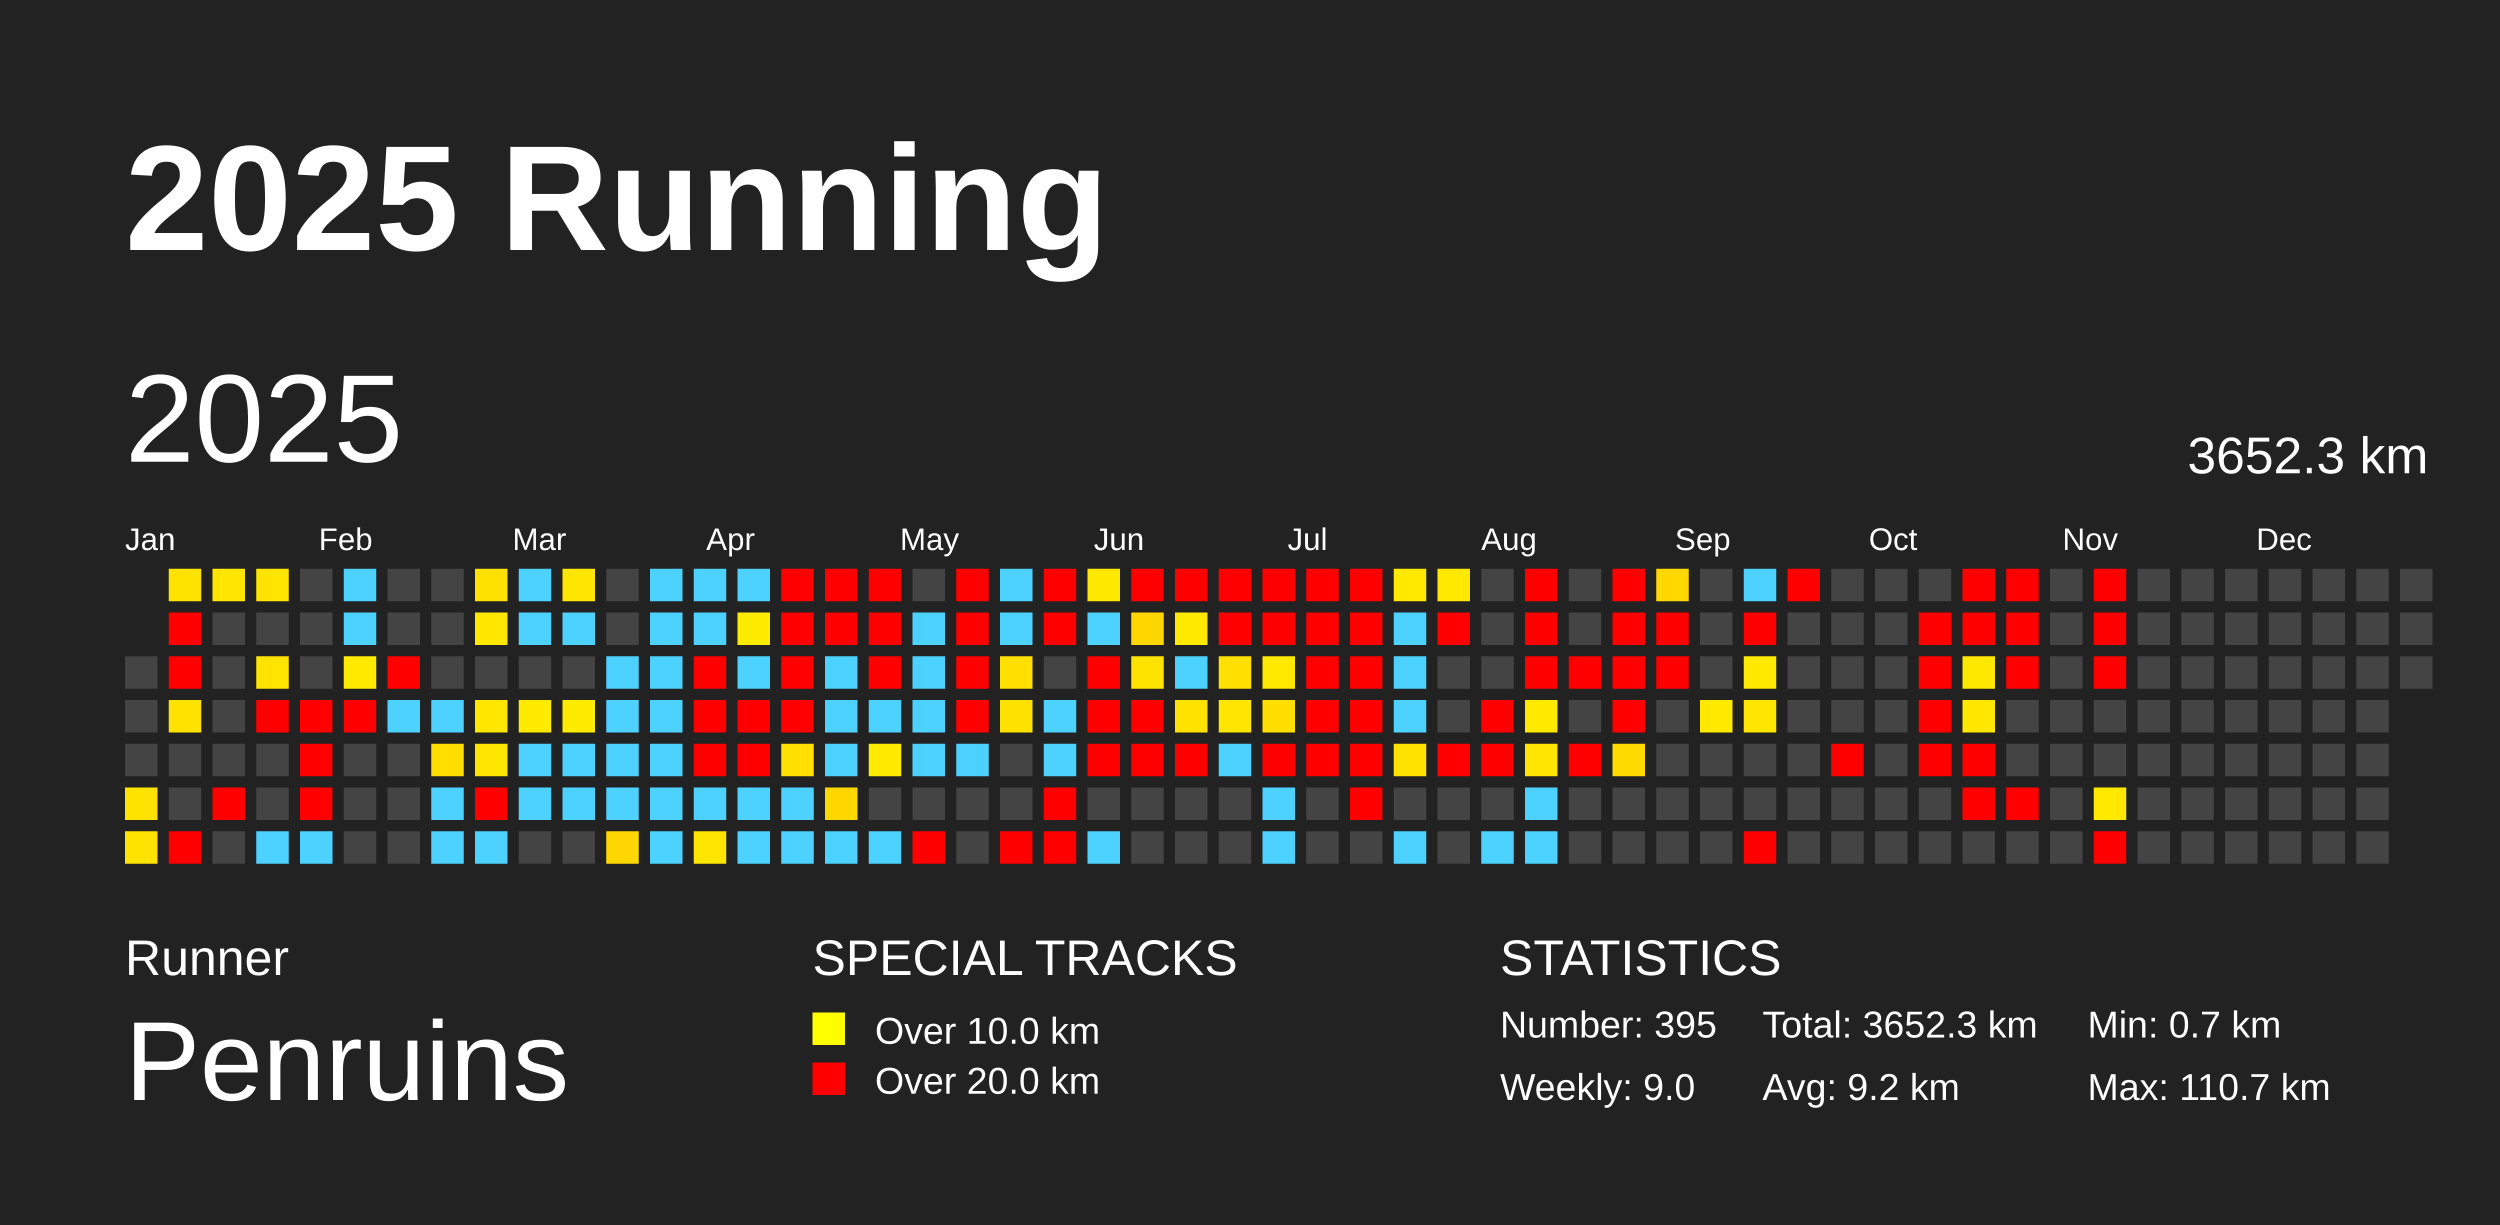
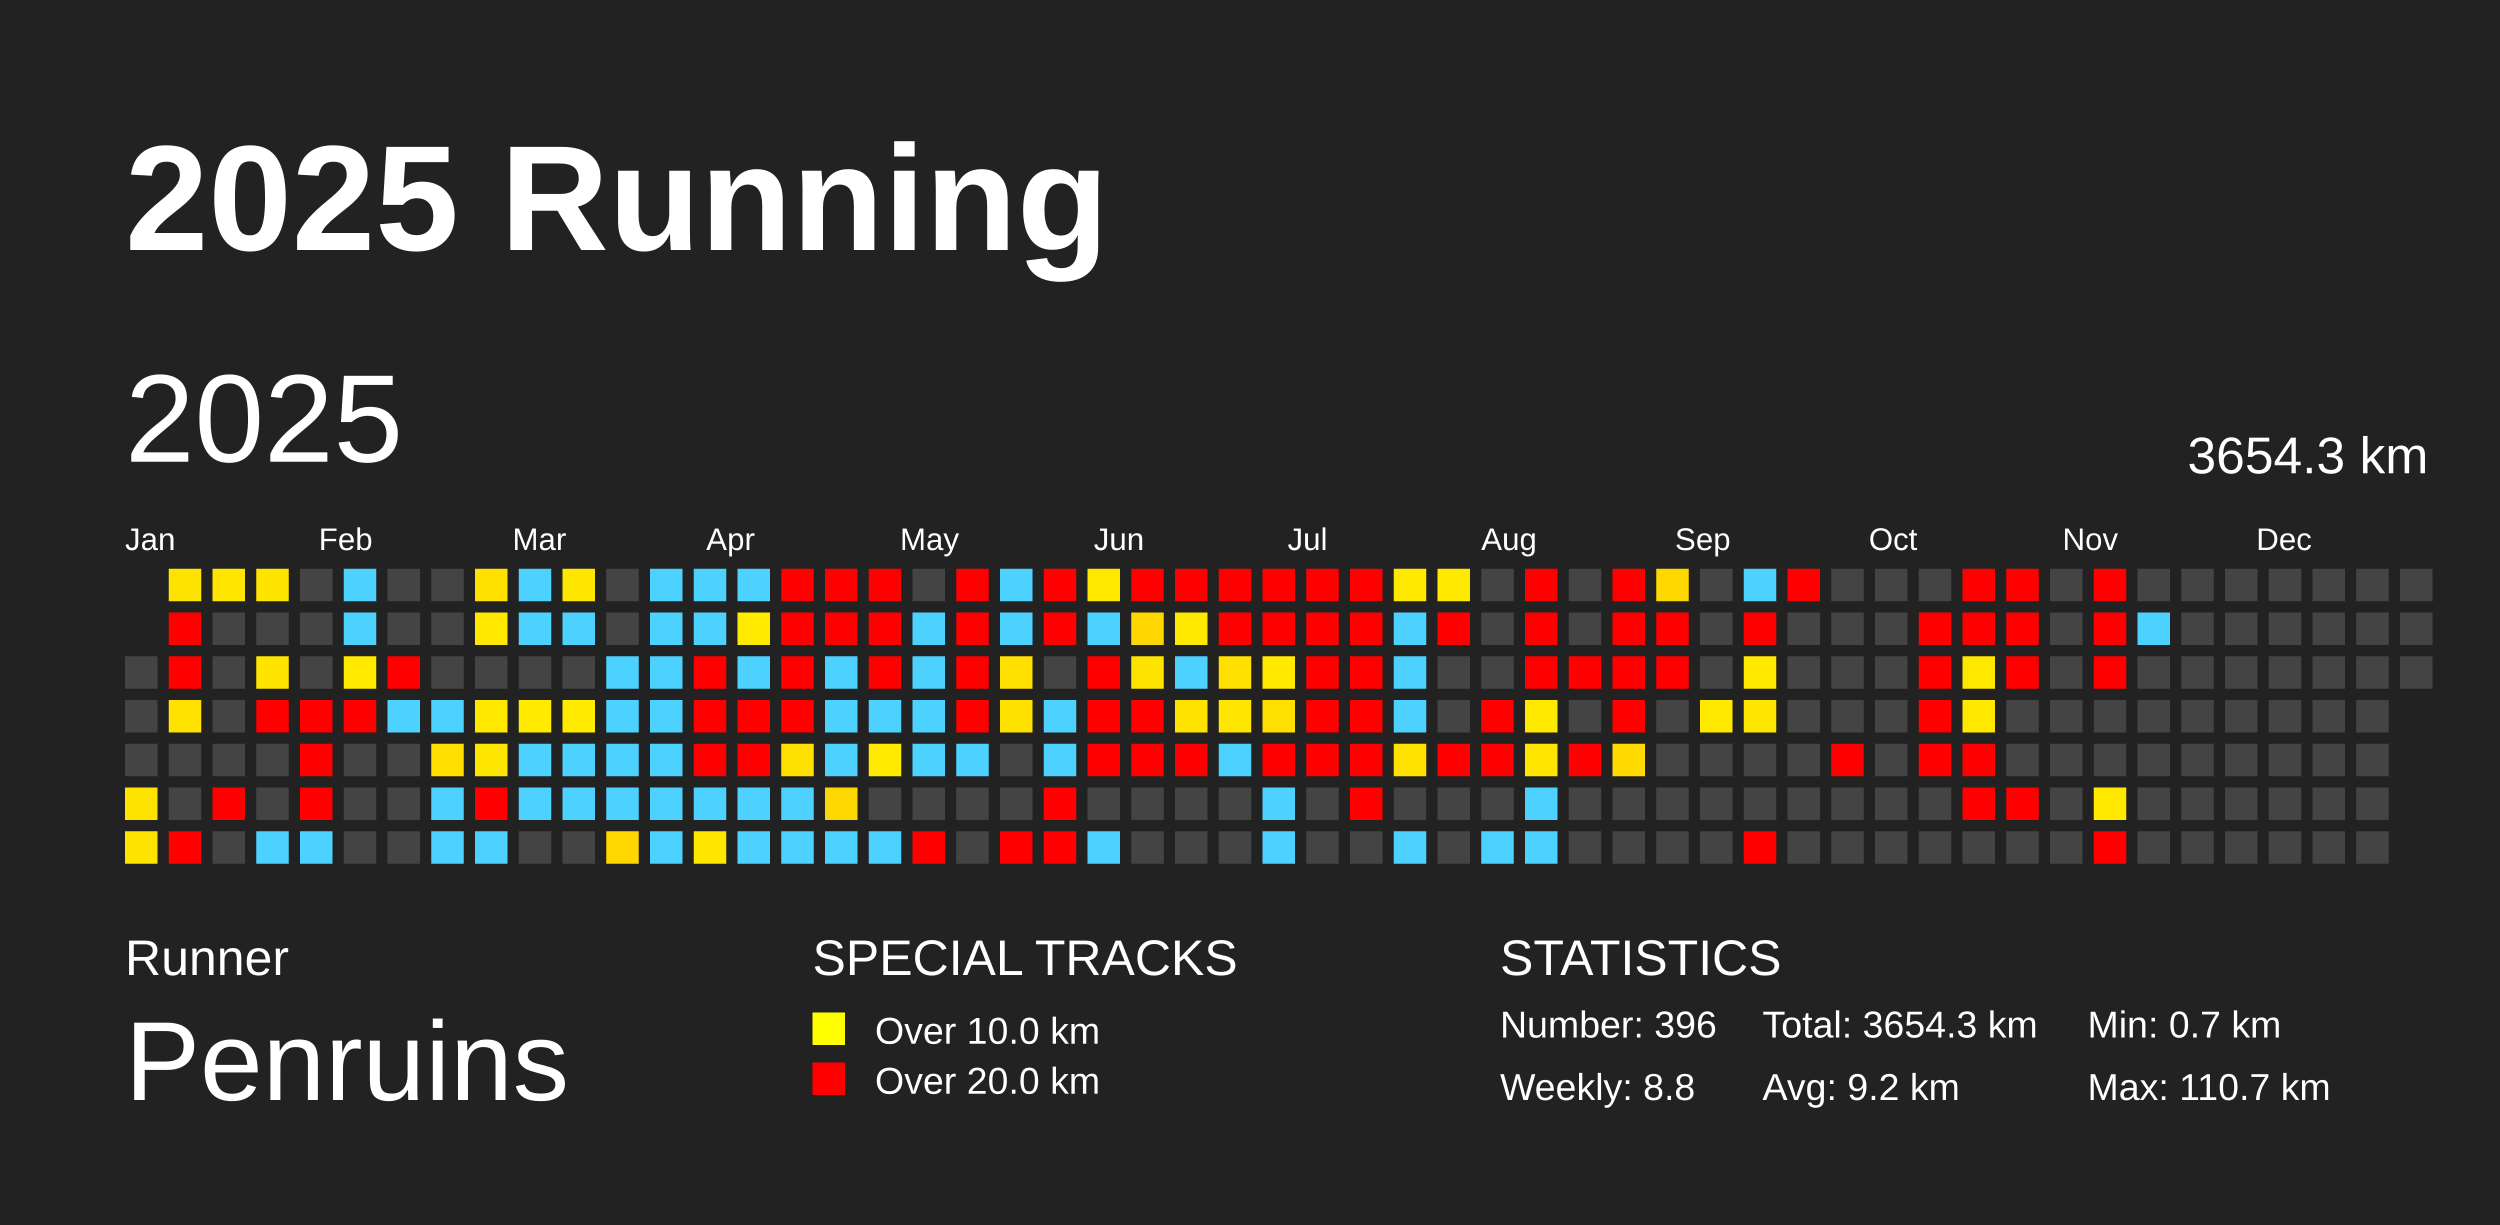
<svg xmlns="http://www.w3.org/2000/svg" baseProfile="full" height="98mm" version="1.1" viewBox="0,0,200,98" width="200mm">
  <defs />
  <rect fill="#222222" height="98" width="200" x="0" y="0" />
  <text fill="#FFFFFF" style="font-size:12px; font-family:Arial; font-weight:bold;" x="10" y="20">2025 Running</text>
  <text fill="#FFFFFF" style="font-size:4px; font-family:Arial" x="10" y="78">Runner</text>
  <text fill="#FFFFFF" style="font-size:9px; font-family:Arial" x="10" y="88">Penruins</text>
  <text fill="#FFFFFF" style="font-size:4px; font-family:Arial" x="65" y="78">SPECIAL TRACKS</text>
  <rect fill="yellow" height="2.6" width="2.6" x="65" y="81" />
  <text fill="#FFFFFF" style="font-size:3px; font-family:Arial" x="70" y="83.5">Over 10.0 km</text>
  <rect fill="red" height="2.6" width="2.6" x="65" y="85" />
  <text fill="#FFFFFF" style="font-size:3px; font-family:Arial" x="70" y="87.5">Over 20.0 km</text>
  <text fill="#FFFFFF" style="font-size:4px; font-family:Arial" x="120" y="78">STATISTICS</text>
-   <text fill="#FFFFFF" style="font-size:3px; font-family:Arial" x="120" y="83">Number: 395</text>
-   <text fill="#FFFFFF" style="font-size:3px; font-family:Arial" x="120" y="88">Weekly: 9.0</text>
-   <text fill="#FFFFFF" style="font-size:3px; font-family:Arial" x="141" y="83">Total: 3652.3 km</text>
+   <text fill="#FFFFFF" style="font-size:3px; font-family:Arial" x="120" y="83">Number: 396</text>
+   <text fill="#FFFFFF" style="font-size:3px; font-family:Arial" x="120" y="88">Weekly: 8.8</text>
+   <text fill="#FFFFFF" style="font-size:3px; font-family:Arial" x="141" y="83">Total: 3654.3 km</text>
  <text fill="#FFFFFF" style="font-size:3px; font-family:Arial" x="141" y="88">Avg: 9.2 km</text>
  <text fill="#FFFFFF" style="font-size:3px; font-family:Arial" x="167" y="83">Min: 0.7 km</text>
  <text fill="#FFFFFF" style="font-size:3px; font-family:Arial" x="167" y="88">Max: 110.7 km</text>
  <text dominant-baseline="hanging" fill="#FFFFFF" style="font-size:10.0px; font-family:Arial;" x="10" y="30">2025</text>
-   <text dominant-baseline="hanging" fill="#FFFFFF" style="font-size:4.125px; font-family:Arial;" x="175" y="35">3652.3 km</text>
+   <text dominant-baseline="hanging" fill="#FFFFFF" style="font-size:4.125px; font-family:Arial;" x="175" y="35">3654.3 km</text>
  <text fill="#FFFFFF" style="font-size:2.5px; font-family:Arial" x="10.0" y="44">Jan</text>
  <text fill="#FFFFFF" style="font-size:2.5px; font-family:Arial" x="25.5" y="44">Feb</text>
  <text fill="#FFFFFF" style="font-size:2.5px; font-family:Arial" x="41.0" y="44">Mar</text>
  <text fill="#FFFFFF" style="font-size:2.5px; font-family:Arial" x="56.5" y="44">Apr</text>
  <text fill="#FFFFFF" style="font-size:2.5px; font-family:Arial" x="72.0" y="44">May</text>
  <text fill="#FFFFFF" style="font-size:2.5px; font-family:Arial" x="87.5" y="44">Jun</text>
  <text fill="#FFFFFF" style="font-size:2.5px; font-family:Arial" x="103.0" y="44">Jul</text>
  <text fill="#FFFFFF" style="font-size:2.5px; font-family:Arial" x="118.5" y="44">Aug</text>
  <text fill="#FFFFFF" style="font-size:2.5px; font-family:Arial" x="134.0" y="44">Sep</text>
  <text fill="#FFFFFF" style="font-size:2.5px; font-family:Arial" x="149.5" y="44">Oct</text>
  <text fill="#FFFFFF" style="font-size:2.5px; font-family:Arial" x="165.0" y="44">Nov</text>
  <text fill="#FFFFFF" style="font-size:2.5px; font-family:Arial" x="180.5" y="44">Dec</text>
  <rect fill="#444444" height="2.6" width="2.6" x="10.0" y="52.5" />
  <rect fill="#444444" height="2.6" width="2.6" x="10.0" y="56.0" />
  <rect fill="#444444" height="2.6" width="2.6" x="10.0" y="59.5" />
  <rect fill="#ffe300" height="2.6" width="2.6" x="10.0" y="63.0" />
  <rect fill="#ffe300" height="2.6" width="2.6" x="10.0" y="66.5" />
  <rect fill="#ffe300" height="2.6" width="2.6" x="13.5" y="45.5" />
  <rect fill="red" height="2.6" width="2.6" x="13.5" y="49.0" />
  <rect fill="red" height="2.6" width="2.6" x="13.5" y="52.5" />
  <rect fill="#ffe200" height="2.6" width="2.6" x="13.5" y="56.0" />
  <rect fill="#444444" height="2.6" width="2.6" x="13.5" y="59.5" />
  <rect fill="#444444" height="2.6" width="2.6" x="13.5" y="63.0" />
  <rect fill="red" height="2.6" width="2.6" x="13.5" y="66.5" />
  <rect fill="#ffe500" height="2.6" width="2.6" x="17.0" y="45.5" />
  <rect fill="#444444" height="2.6" width="2.6" x="17.0" y="49.0" />
  <rect fill="#444444" height="2.6" width="2.6" x="17.0" y="52.5" />
  <rect fill="#444444" height="2.6" width="2.6" x="17.0" y="56.0" />
  <rect fill="#444444" height="2.6" width="2.6" x="17.0" y="59.5" />
  <rect fill="red" height="2.6" width="2.6" x="17.0" y="63.0" />
  <rect fill="#444444" height="2.6" width="2.6" x="17.0" y="66.5" />
  <rect fill="#ffe400" height="2.6" width="2.6" x="20.5" y="45.5" />
  <rect fill="#444444" height="2.6" width="2.6" x="20.5" y="49.0" />
  <rect fill="#ffe400" height="2.6" width="2.6" x="20.5" y="52.5" />
  <rect fill="red" height="2.6" width="2.6" x="20.5" y="56.0" />
  <rect fill="#444444" height="2.6" width="2.6" x="20.5" y="59.5" />
  <rect fill="#444444" height="2.6" width="2.6" x="20.5" y="63.0" />
  <rect fill="#4dd2ff" height="2.6" width="2.6" x="20.5" y="66.5" />
  <rect fill="#444444" height="2.6" width="2.6" x="24.0" y="45.5" />
  <rect fill="#444444" height="2.6" width="2.6" x="24.0" y="49.0" />
  <rect fill="#444444" height="2.6" width="2.6" x="24.0" y="52.5" />
  <rect fill="red" height="2.6" width="2.6" x="24.0" y="56.0" />
  <rect fill="red" height="2.6" width="2.6" x="24.0" y="59.5" />
  <rect fill="red" height="2.6" width="2.6" x="24.0" y="63.0" />
  <rect fill="#4dd2ff" height="2.6" width="2.6" x="24.0" y="66.5" />
  <rect fill="#4dd2ff" height="2.6" width="2.6" x="27.5" y="45.5" />
  <rect fill="#4dd2ff" height="2.6" width="2.6" x="27.5" y="49.0" />
  <rect fill="#ffea00" height="2.6" width="2.6" x="27.5" y="52.5" />
  <rect fill="red" height="2.6" width="2.6" x="27.5" y="56.0" />
  <rect fill="#444444" height="2.6" width="2.6" x="27.5" y="59.5" />
  <rect fill="#444444" height="2.6" width="2.6" x="27.5" y="63.0" />
  <rect fill="#444444" height="2.6" width="2.6" x="27.5" y="66.5" />
  <rect fill="#444444" height="2.6" width="2.6" x="31.0" y="45.5" />
  <rect fill="#444444" height="2.6" width="2.6" x="31.0" y="49.0" />
  <rect fill="red" height="2.6" width="2.6" x="31.0" y="52.5" />
  <rect fill="#4dd2ff" height="2.6" width="2.6" x="31.0" y="56.0" />
  <rect fill="#444444" height="2.6" width="2.6" x="31.0" y="59.5" />
  <rect fill="#444444" height="2.6" width="2.6" x="31.0" y="63.0" />
  <rect fill="#444444" height="2.6" width="2.6" x="31.0" y="66.5" />
  <rect fill="#444444" height="2.6" width="2.6" x="34.5" y="45.5" />
  <rect fill="#444444" height="2.6" width="2.6" x="34.5" y="49.0" />
  <rect fill="#444444" height="2.6" width="2.6" x="34.5" y="52.5" />
  <rect fill="#4dd2ff" height="2.6" width="2.6" x="34.5" y="56.0" />
  <rect fill="#ffde00" height="2.6" width="2.6" x="34.5" y="59.5" />
  <rect fill="#4dd2ff" height="2.6" width="2.6" x="34.5" y="63.0" />
  <rect fill="#4dd2ff" height="2.6" width="2.6" x="34.5" y="66.5" />
  <rect fill="#ffe100" height="2.6" width="2.6" x="38.0" y="45.5" />
  <rect fill="#ffe700" height="2.6" width="2.6" x="38.0" y="49.0" />
  <rect fill="#444444" height="2.6" width="2.6" x="38.0" y="52.5" />
  <rect fill="#ffe700" height="2.6" width="2.6" x="38.0" y="56.0" />
  <rect fill="#ffe600" height="2.6" width="2.6" x="38.0" y="59.5" />
  <rect fill="red" height="2.6" width="2.6" x="38.0" y="63.0" />
  <rect fill="#4dd2ff" height="2.6" width="2.6" x="38.0" y="66.5" />
  <rect fill="#4dd2ff" height="2.6" width="2.6" x="41.5" y="45.5" />
  <rect fill="#4dd2ff" height="2.6" width="2.6" x="41.5" y="49.0" />
  <rect fill="#444444" height="2.6" width="2.6" x="41.5" y="52.5" />
  <rect fill="#ffea00" height="2.6" width="2.6" x="41.5" y="56.0" />
  <rect fill="#4dd2ff" height="2.6" width="2.6" x="41.5" y="59.5" />
  <rect fill="#4dd2ff" height="2.6" width="2.6" x="41.5" y="63.0" />
  <rect fill="#444444" height="2.6" width="2.6" x="41.5" y="66.5" />
  <rect fill="#ffe600" height="2.6" width="2.6" x="45.0" y="45.5" />
  <rect fill="#4dd2ff" height="2.6" width="2.6" x="45.0" y="49.0" />
  <rect fill="#444444" height="2.6" width="2.6" x="45.0" y="52.5" />
  <rect fill="#ffeb00" height="2.6" width="2.6" x="45.0" y="56.0" />
  <rect fill="#4dd2ff" height="2.6" width="2.6" x="45.0" y="59.5" />
  <rect fill="#4dd2ff" height="2.6" width="2.6" x="45.0" y="63.0" />
  <rect fill="#444444" height="2.6" width="2.6" x="45.0" y="66.5" />
  <rect fill="#444444" height="2.6" width="2.6" x="48.5" y="45.5" />
  <rect fill="#444444" height="2.6" width="2.6" x="48.5" y="49.0" />
  <rect fill="#4dd2ff" height="2.6" width="2.6" x="48.5" y="52.5" />
  <rect fill="#4dd2ff" height="2.6" width="2.6" x="48.5" y="56.0" />
  <rect fill="#4dd2ff" height="2.6" width="2.6" x="48.5" y="59.5" />
  <rect fill="#4dd2ff" height="2.6" width="2.6" x="48.5" y="63.0" />
  <rect fill="#ffd700" height="2.6" width="2.6" x="48.5" y="66.5" />
  <rect fill="#4dd2ff" height="2.6" width="2.6" x="52.0" y="45.5" />
  <rect fill="#4dd2ff" height="2.6" width="2.6" x="52.0" y="49.0" />
  <rect fill="#4dd2ff" height="2.6" width="2.6" x="52.0" y="52.5" />
  <rect fill="#4dd2ff" height="2.6" width="2.6" x="52.0" y="56.0" />
  <rect fill="#4dd2ff" height="2.6" width="2.6" x="52.0" y="59.5" />
  <rect fill="#4dd2ff" height="2.6" width="2.6" x="52.0" y="63.0" />
  <rect fill="#4dd2ff" height="2.6" width="2.6" x="52.0" y="66.5" />
  <rect fill="#4dd2ff" height="2.6" width="2.6" x="55.5" y="45.5" />
  <rect fill="#4dd2ff" height="2.6" width="2.6" x="55.5" y="49.0" />
  <rect fill="red" height="2.6" width="2.6" x="55.5" y="52.5" />
  <rect fill="red" height="2.6" width="2.6" x="55.5" y="56.0" />
  <rect fill="red" height="2.6" width="2.6" x="55.5" y="59.5" />
  <rect fill="#4dd2ff" height="2.6" width="2.6" x="55.5" y="63.0" />
  <rect fill="#ffe600" height="2.6" width="2.6" x="55.5" y="66.5" />
  <rect fill="#4dd2ff" height="2.6" width="2.6" x="59.0" y="45.5" />
  <rect fill="#ffeb00" height="2.6" width="2.6" x="59.0" y="49.0" />
  <rect fill="#4dd2ff" height="2.6" width="2.6" x="59.0" y="52.5" />
  <rect fill="red" height="2.6" width="2.6" x="59.0" y="56.0" />
  <rect fill="red" height="2.6" width="2.6" x="59.0" y="59.5" />
  <rect fill="#4dd2ff" height="2.6" width="2.6" x="59.0" y="63.0" />
  <rect fill="#4dd2ff" height="2.6" width="2.6" x="59.0" y="66.5" />
  <rect fill="red" height="2.6" width="2.6" x="62.5" y="45.5" />
  <rect fill="red" height="2.6" width="2.6" x="62.5" y="49.0" />
  <rect fill="red" height="2.6" width="2.6" x="62.5" y="52.5" />
  <rect fill="red" height="2.6" width="2.6" x="62.5" y="56.0" />
  <rect fill="#ffe000" height="2.6" width="2.6" x="62.5" y="59.5" />
  <rect fill="#4dd2ff" height="2.6" width="2.6" x="62.5" y="63.0" />
  <rect fill="#4dd2ff" height="2.6" width="2.6" x="62.5" y="66.5" />
  <rect fill="red" height="2.6" width="2.6" x="66.0" y="45.5" />
  <rect fill="red" height="2.6" width="2.6" x="66.0" y="49.0" />
  <rect fill="#4dd2ff" height="2.6" width="2.6" x="66.0" y="52.5" />
  <rect fill="#4dd2ff" height="2.6" width="2.6" x="66.0" y="56.0" />
  <rect fill="#4dd2ff" height="2.6" width="2.6" x="66.0" y="59.5" />
  <rect fill="#ffd700" height="2.6" width="2.6" x="66.0" y="63.0" />
  <rect fill="#4dd2ff" height="2.6" width="2.6" x="66.0" y="66.5" />
  <rect fill="red" height="2.6" width="2.6" x="69.5" y="45.5" />
  <rect fill="red" height="2.6" width="2.6" x="69.5" y="49.0" />
  <rect fill="red" height="2.6" width="2.6" x="69.5" y="52.5" />
  <rect fill="#4dd2ff" height="2.6" width="2.6" x="69.5" y="56.0" />
  <rect fill="#ffea00" height="2.6" width="2.6" x="69.5" y="59.5" />
  <rect fill="#444444" height="2.6" width="2.6" x="69.5" y="63.0" />
  <rect fill="#4dd2ff" height="2.6" width="2.6" x="69.5" y="66.5" />
  <rect fill="#444444" height="2.6" width="2.6" x="73.0" y="45.5" />
  <rect fill="#4dd2ff" height="2.6" width="2.6" x="73.0" y="49.0" />
  <rect fill="#4dd2ff" height="2.6" width="2.6" x="73.0" y="52.5" />
  <rect fill="#4dd2ff" height="2.6" width="2.6" x="73.0" y="56.0" />
  <rect fill="#4dd2ff" height="2.6" width="2.6" x="73.0" y="59.5" />
  <rect fill="#444444" height="2.6" width="2.6" x="73.0" y="63.0" />
  <rect fill="red" height="2.6" width="2.6" x="73.0" y="66.5" />
  <rect fill="red" height="2.6" width="2.6" x="76.5" y="45.5" />
  <rect fill="red" height="2.6" width="2.6" x="76.5" y="49.0" />
  <rect fill="red" height="2.6" width="2.6" x="76.5" y="52.5" />
  <rect fill="red" height="2.6" width="2.6" x="76.5" y="56.0" />
  <rect fill="#4dd2ff" height="2.6" width="2.6" x="76.5" y="59.5" />
  <rect fill="#444444" height="2.6" width="2.6" x="76.5" y="63.0" />
  <rect fill="#444444" height="2.6" width="2.6" x="76.5" y="66.5" />
  <rect fill="#4dd2ff" height="2.6" width="2.6" x="80.0" y="45.5" />
  <rect fill="#4dd2ff" height="2.6" width="2.6" x="80.0" y="49.0" />
  <rect fill="#ffe000" height="2.6" width="2.6" x="80.0" y="52.5" />
  <rect fill="#ffe100" height="2.6" width="2.6" x="80.0" y="56.0" />
  <rect fill="#444444" height="2.6" width="2.6" x="80.0" y="59.5" />
  <rect fill="#444444" height="2.6" width="2.6" x="80.0" y="63.0" />
  <rect fill="red" height="2.6" width="2.6" x="80.0" y="66.5" />
  <rect fill="red" height="2.6" width="2.6" x="83.5" y="45.5" />
  <rect fill="red" height="2.6" width="2.6" x="83.5" y="49.0" />
  <rect fill="#444444" height="2.6" width="2.6" x="83.5" y="52.5" />
  <rect fill="#4dd2ff" height="2.6" width="2.6" x="83.5" y="56.0" />
  <rect fill="#4dd2ff" height="2.6" width="2.6" x="83.5" y="59.5" />
  <rect fill="red" height="2.6" width="2.6" x="83.5" y="63.0" />
  <rect fill="red" height="2.6" width="2.6" x="83.5" y="66.5" />
  <rect fill="#ffe800" height="2.6" width="2.6" x="87.0" y="45.5" />
  <rect fill="#4dd2ff" height="2.6" width="2.6" x="87.0" y="49.0" />
  <rect fill="red" height="2.6" width="2.6" x="87.0" y="52.5" />
  <rect fill="red" height="2.6" width="2.6" x="87.0" y="56.0" />
  <rect fill="red" height="2.6" width="2.6" x="87.0" y="59.5" />
  <rect fill="#444444" height="2.6" width="2.6" x="87.0" y="63.0" />
  <rect fill="#4dd2ff" height="2.6" width="2.6" x="87.0" y="66.5" />
  <rect fill="red" height="2.6" width="2.6" x="90.5" y="45.5" />
  <rect fill="#ffd600" height="2.6" width="2.6" x="90.5" y="49.0" />
  <rect fill="#ffe300" height="2.6" width="2.6" x="90.5" y="52.5" />
  <rect fill="red" height="2.6" width="2.6" x="90.5" y="56.0" />
  <rect fill="red" height="2.6" width="2.6" x="90.5" y="59.5" />
  <rect fill="#444444" height="2.6" width="2.6" x="90.5" y="63.0" />
  <rect fill="#444444" height="2.6" width="2.6" x="90.5" y="66.5" />
  <rect fill="red" height="2.6" width="2.6" x="94.0" y="45.5" />
  <rect fill="#ffe900" height="2.6" width="2.6" x="94.0" y="49.0" />
  <rect fill="#4dd2ff" height="2.6" width="2.6" x="94.0" y="52.5" />
  <rect fill="#ffe200" height="2.6" width="2.6" x="94.0" y="56.0" />
  <rect fill="red" height="2.6" width="2.6" x="94.0" y="59.5" />
  <rect fill="#444444" height="2.6" width="2.6" x="94.0" y="63.0" />
  <rect fill="#444444" height="2.6" width="2.6" x="94.0" y="66.5" />
  <rect fill="red" height="2.6" width="2.6" x="97.5" y="45.5" />
  <rect fill="red" height="2.6" width="2.6" x="97.5" y="49.0" />
  <rect fill="#ffe000" height="2.6" width="2.6" x="97.5" y="52.5" />
  <rect fill="#ffe600" height="2.6" width="2.6" x="97.5" y="56.0" />
  <rect fill="#4dd2ff" height="2.6" width="2.6" x="97.5" y="59.5" />
  <rect fill="#444444" height="2.6" width="2.6" x="97.5" y="63.0" />
  <rect fill="#444444" height="2.6" width="2.6" x="97.5" y="66.5" />
  <rect fill="red" height="2.6" width="2.6" x="101.0" y="45.5" />
  <rect fill="red" height="2.6" width="2.6" x="101.0" y="49.0" />
  <rect fill="#ffe900" height="2.6" width="2.6" x="101.0" y="52.5" />
  <rect fill="#ffdf00" height="2.6" width="2.6" x="101.0" y="56.0" />
  <rect fill="red" height="2.6" width="2.6" x="101.0" y="59.5" />
  <rect fill="#4dd2ff" height="2.6" width="2.6" x="101.0" y="63.0" />
  <rect fill="#4dd2ff" height="2.6" width="2.6" x="101.0" y="66.5" />
  <rect fill="red" height="2.6" width="2.6" x="104.5" y="45.5" />
  <rect fill="red" height="2.6" width="2.6" x="104.5" y="49.0" />
  <rect fill="red" height="2.6" width="2.6" x="104.5" y="52.5" />
  <rect fill="red" height="2.6" width="2.6" x="104.5" y="56.0" />
  <rect fill="red" height="2.6" width="2.6" x="104.5" y="59.5" />
  <rect fill="#444444" height="2.6" width="2.6" x="104.5" y="63.0" />
  <rect fill="#444444" height="2.6" width="2.6" x="104.5" y="66.5" />
  <rect fill="red" height="2.6" width="2.6" x="108.0" y="45.5" />
  <rect fill="red" height="2.6" width="2.6" x="108.0" y="49.0" />
  <rect fill="red" height="2.6" width="2.6" x="108.0" y="52.5" />
  <rect fill="red" height="2.6" width="2.6" x="108.0" y="56.0" />
  <rect fill="red" height="2.6" width="2.6" x="108.0" y="59.5" />
  <rect fill="red" height="2.6" width="2.6" x="108.0" y="63.0" />
  <rect fill="#444444" height="2.6" width="2.6" x="108.0" y="66.5" />
  <rect fill="#ffe900" height="2.6" width="2.6" x="111.5" y="45.5" />
  <rect fill="#4dd2ff" height="2.6" width="2.6" x="111.5" y="49.0" />
  <rect fill="#4dd2ff" height="2.6" width="2.6" x="111.5" y="52.5" />
  <rect fill="#4dd2ff" height="2.6" width="2.6" x="111.5" y="56.0" />
  <rect fill="#ffe200" height="2.6" width="2.6" x="111.5" y="59.5" />
  <rect fill="#444444" height="2.6" width="2.6" x="111.5" y="63.0" />
  <rect fill="#4dd2ff" height="2.6" width="2.6" x="111.5" y="66.5" />
  <rect fill="#ffe900" height="2.6" width="2.6" x="115.0" y="45.5" />
  <rect fill="red" height="2.6" width="2.6" x="115.0" y="49.0" />
  <rect fill="#444444" height="2.6" width="2.6" x="115.0" y="52.5" />
  <rect fill="#444444" height="2.6" width="2.6" x="115.0" y="56.0" />
  <rect fill="red" height="2.6" width="2.6" x="115.0" y="59.5" />
  <rect fill="#444444" height="2.6" width="2.6" x="115.0" y="63.0" />
  <rect fill="#444444" height="2.6" width="2.6" x="115.0" y="66.5" />
  <rect fill="#444444" height="2.6" width="2.6" x="118.5" y="45.5" />
  <rect fill="#444444" height="2.6" width="2.6" x="118.5" y="49.0" />
  <rect fill="#444444" height="2.6" width="2.6" x="118.5" y="52.5" />
  <rect fill="red" height="2.6" width="2.6" x="118.5" y="56.0" />
  <rect fill="red" height="2.6" width="2.6" x="118.5" y="59.5" />
  <rect fill="#444444" height="2.6" width="2.6" x="118.5" y="63.0" />
  <rect fill="#4dd2ff" height="2.6" width="2.6" x="118.5" y="66.5" />
  <rect fill="red" height="2.6" width="2.6" x="122.0" y="45.5" />
  <rect fill="red" height="2.6" width="2.6" x="122.0" y="49.0" />
  <rect fill="red" height="2.6" width="2.6" x="122.0" y="52.5" />
  <rect fill="#ffe900" height="2.6" width="2.6" x="122.0" y="56.0" />
  <rect fill="#ffe500" height="2.6" width="2.6" x="122.0" y="59.5" />
  <rect fill="#4dd2ff" height="2.6" width="2.6" x="122.0" y="63.0" />
  <rect fill="#4dd2ff" height="2.6" width="2.6" x="122.0" y="66.5" />
  <rect fill="#444444" height="2.6" width="2.6" x="125.5" y="45.5" />
  <rect fill="#444444" height="2.6" width="2.6" x="125.5" y="49.0" />
  <rect fill="red" height="2.6" width="2.6" x="125.5" y="52.5" />
  <rect fill="#444444" height="2.6" width="2.6" x="125.5" y="56.0" />
  <rect fill="red" height="2.6" width="2.6" x="125.5" y="59.5" />
  <rect fill="#444444" height="2.6" width="2.6" x="125.5" y="63.0" />
  <rect fill="#444444" height="2.6" width="2.6" x="125.5" y="66.5" />
  <rect fill="red" height="2.6" width="2.6" x="129.0" y="45.5" />
  <rect fill="red" height="2.6" width="2.6" x="129.0" y="49.0" />
  <rect fill="red" height="2.6" width="2.6" x="129.0" y="52.5" />
  <rect fill="red" height="2.6" width="2.6" x="129.0" y="56.0" />
  <rect fill="#ffda00" height="2.6" width="2.6" x="129.0" y="59.5" />
  <rect fill="#444444" height="2.6" width="2.6" x="129.0" y="63.0" />
  <rect fill="#444444" height="2.6" width="2.6" x="129.0" y="66.5" />
  <rect fill="#ffd800" height="2.6" width="2.6" x="132.5" y="45.5" />
  <rect fill="red" height="2.6" width="2.6" x="132.5" y="49.0" />
  <rect fill="red" height="2.6" width="2.6" x="132.5" y="52.5" />
  <rect fill="#444444" height="2.6" width="2.6" x="132.5" y="56.0" />
  <rect fill="#444444" height="2.6" width="2.6" x="132.5" y="59.5" />
  <rect fill="#444444" height="2.6" width="2.6" x="132.5" y="63.0" />
  <rect fill="#444444" height="2.6" width="2.6" x="132.5" y="66.5" />
  <rect fill="#444444" height="2.6" width="2.6" x="136.0" y="45.5" />
  <rect fill="#444444" height="2.6" width="2.6" x="136.0" y="49.0" />
  <rect fill="#444444" height="2.6" width="2.6" x="136.0" y="52.5" />
  <rect fill="#ffe900" height="2.6" width="2.6" x="136.0" y="56.0" />
  <rect fill="#444444" height="2.6" width="2.6" x="136.0" y="59.5" />
  <rect fill="#444444" height="2.6" width="2.6" x="136.0" y="63.0" />
  <rect fill="#444444" height="2.6" width="2.6" x="136.0" y="66.5" />
  <rect fill="#4dd2ff" height="2.6" width="2.6" x="139.5" y="45.5" />
  <rect fill="red" height="2.6" width="2.6" x="139.5" y="49.0" />
  <rect fill="#ffe900" height="2.6" width="2.6" x="139.5" y="52.5" />
  <rect fill="#ffe600" height="2.6" width="2.6" x="139.5" y="56.0" />
  <rect fill="#444444" height="2.6" width="2.6" x="139.5" y="59.5" />
  <rect fill="#444444" height="2.6" width="2.6" x="139.5" y="63.0" />
  <rect fill="red" height="2.6" width="2.6" x="139.5" y="66.5" />
  <rect fill="red" height="2.6" width="2.6" x="143.0" y="45.5" />
  <rect fill="#444444" height="2.6" width="2.6" x="143.0" y="49.0" />
  <rect fill="#444444" height="2.6" width="2.6" x="143.0" y="52.5" />
  <rect fill="#444444" height="2.6" width="2.6" x="143.0" y="56.0" />
  <rect fill="#444444" height="2.6" width="2.6" x="143.0" y="59.5" />
  <rect fill="#444444" height="2.6" width="2.6" x="143.0" y="63.0" />
  <rect fill="#444444" height="2.6" width="2.6" x="143.0" y="66.5" />
  <rect fill="#444444" height="2.6" width="2.6" x="146.5" y="45.5" />
  <rect fill="#444444" height="2.6" width="2.6" x="146.5" y="49.0" />
  <rect fill="#444444" height="2.6" width="2.6" x="146.5" y="52.5" />
  <rect fill="#444444" height="2.6" width="2.6" x="146.5" y="56.0" />
  <rect fill="red" height="2.6" width="2.6" x="146.5" y="59.5" />
  <rect fill="#444444" height="2.6" width="2.6" x="146.5" y="63.0" />
  <rect fill="#444444" height="2.6" width="2.6" x="146.5" y="66.5" />
  <rect fill="#444444" height="2.6" width="2.6" x="150.0" y="45.5" />
  <rect fill="#444444" height="2.6" width="2.6" x="150.0" y="49.0" />
  <rect fill="#444444" height="2.6" width="2.6" x="150.0" y="52.5" />
  <rect fill="#444444" height="2.6" width="2.6" x="150.0" y="56.0" />
  <rect fill="#444444" height="2.6" width="2.6" x="150.0" y="59.5" />
  <rect fill="#444444" height="2.6" width="2.6" x="150.0" y="63.0" />
  <rect fill="#444444" height="2.6" width="2.6" x="150.0" y="66.5" />
  <rect fill="#444444" height="2.6" width="2.6" x="153.5" y="45.5" />
  <rect fill="red" height="2.6" width="2.6" x="153.5" y="49.0" />
  <rect fill="red" height="2.6" width="2.6" x="153.5" y="52.5" />
  <rect fill="red" height="2.6" width="2.6" x="153.5" y="56.0" />
  <rect fill="red" height="2.6" width="2.6" x="153.5" y="59.5" />
  <rect fill="#444444" height="2.6" width="2.6" x="153.5" y="63.0" />
  <rect fill="#444444" height="2.6" width="2.6" x="153.5" y="66.5" />
  <rect fill="red" height="2.6" width="2.6" x="157.0" y="45.5" />
  <rect fill="red" height="2.6" width="2.6" x="157.0" y="49.0" />
  <rect fill="#ffe800" height="2.6" width="2.6" x="157.0" y="52.5" />
  <rect fill="#ffe700" height="2.6" width="2.6" x="157.0" y="56.0" />
  <rect fill="red" height="2.6" width="2.6" x="157.0" y="59.5" />
  <rect fill="red" height="2.6" width="2.6" x="157.0" y="63.0" />
  <rect fill="#444444" height="2.6" width="2.6" x="157.0" y="66.5" />
  <rect fill="red" height="2.6" width="2.6" x="160.5" y="45.5" />
  <rect fill="red" height="2.6" width="2.6" x="160.5" y="49.0" />
  <rect fill="red" height="2.6" width="2.6" x="160.5" y="52.5" />
  <rect fill="#444444" height="2.6" width="2.6" x="160.5" y="56.0" />
  <rect fill="#444444" height="2.6" width="2.6" x="160.5" y="59.5" />
  <rect fill="red" height="2.6" width="2.6" x="160.5" y="63.0" />
  <rect fill="#444444" height="2.6" width="2.6" x="160.5" y="66.5" />
  <rect fill="#444444" height="2.6" width="2.6" x="164.0" y="45.5" />
  <rect fill="#444444" height="2.6" width="2.6" x="164.0" y="49.0" />
  <rect fill="#444444" height="2.6" width="2.6" x="164.0" y="52.5" />
  <rect fill="#444444" height="2.6" width="2.6" x="164.0" y="56.0" />
  <rect fill="#444444" height="2.6" width="2.6" x="164.0" y="59.5" />
  <rect fill="#444444" height="2.6" width="2.6" x="164.0" y="63.0" />
  <rect fill="#444444" height="2.6" width="2.6" x="164.0" y="66.5" />
  <rect fill="red" height="2.6" width="2.6" x="167.5" y="45.5" />
  <rect fill="red" height="2.6" width="2.6" x="167.5" y="49.0" />
  <rect fill="red" height="2.6" width="2.6" x="167.5" y="52.5" />
  <rect fill="#444444" height="2.6" width="2.6" x="167.5" y="56.0" />
  <rect fill="#444444" height="2.6" width="2.6" x="167.5" y="59.5" />
  <rect fill="#ffe900" height="2.6" width="2.6" x="167.5" y="63.0" />
  <rect fill="red" height="2.6" width="2.6" x="167.5" y="66.5" />
  <rect fill="#444444" height="2.6" width="2.6" x="171.0" y="45.5" />
-   <rect fill="#444444" height="2.6" width="2.6" x="171.0" y="49.0" />
+   <rect fill="#4dd2ff" height="2.6" width="2.6" x="171.0" y="49.0" />
  <rect fill="#444444" height="2.6" width="2.6" x="171.0" y="52.5" />
  <rect fill="#444444" height="2.6" width="2.6" x="171.0" y="56.0" />
  <rect fill="#444444" height="2.6" width="2.6" x="171.0" y="59.5" />
  <rect fill="#444444" height="2.6" width="2.6" x="171.0" y="63.0" />
  <rect fill="#444444" height="2.6" width="2.6" x="171.0" y="66.5" />
  <rect fill="#444444" height="2.6" width="2.6" x="174.5" y="45.5" />
  <rect fill="#444444" height="2.6" width="2.6" x="174.5" y="49.0" />
  <rect fill="#444444" height="2.6" width="2.6" x="174.5" y="52.5" />
  <rect fill="#444444" height="2.6" width="2.6" x="174.5" y="56.0" />
  <rect fill="#444444" height="2.6" width="2.6" x="174.5" y="59.5" />
  <rect fill="#444444" height="2.6" width="2.6" x="174.5" y="63.0" />
  <rect fill="#444444" height="2.6" width="2.6" x="174.5" y="66.5" />
  <rect fill="#444444" height="2.6" width="2.6" x="178.0" y="45.5" />
  <rect fill="#444444" height="2.6" width="2.6" x="178.0" y="49.0" />
  <rect fill="#444444" height="2.6" width="2.6" x="178.0" y="52.5" />
  <rect fill="#444444" height="2.6" width="2.6" x="178.0" y="56.0" />
  <rect fill="#444444" height="2.6" width="2.6" x="178.0" y="59.5" />
  <rect fill="#444444" height="2.6" width="2.6" x="178.0" y="63.0" />
  <rect fill="#444444" height="2.6" width="2.6" x="178.0" y="66.5" />
  <rect fill="#444444" height="2.6" width="2.6" x="181.5" y="45.5" />
  <rect fill="#444444" height="2.6" width="2.6" x="181.5" y="49.0" />
  <rect fill="#444444" height="2.6" width="2.6" x="181.5" y="52.5" />
  <rect fill="#444444" height="2.6" width="2.6" x="181.5" y="56.0" />
  <rect fill="#444444" height="2.6" width="2.6" x="181.5" y="59.5" />
  <rect fill="#444444" height="2.6" width="2.6" x="181.5" y="63.0" />
  <rect fill="#444444" height="2.6" width="2.6" x="181.5" y="66.5" />
  <rect fill="#444444" height="2.6" width="2.6" x="185.0" y="45.5" />
  <rect fill="#444444" height="2.6" width="2.6" x="185.0" y="49.0" />
  <rect fill="#444444" height="2.6" width="2.6" x="185.0" y="52.5" />
  <rect fill="#444444" height="2.6" width="2.6" x="185.0" y="56.0" />
  <rect fill="#444444" height="2.6" width="2.6" x="185.0" y="59.5" />
  <rect fill="#444444" height="2.6" width="2.6" x="185.0" y="63.0" />
  <rect fill="#444444" height="2.6" width="2.6" x="185.0" y="66.5" />
  <rect fill="#444444" height="2.6" width="2.6" x="188.5" y="45.5" />
  <rect fill="#444444" height="2.6" width="2.6" x="188.5" y="49.0" />
  <rect fill="#444444" height="2.6" width="2.6" x="188.5" y="52.5" />
  <rect fill="#444444" height="2.6" width="2.6" x="188.5" y="56.0" />
  <rect fill="#444444" height="2.6" width="2.6" x="188.5" y="59.5" />
  <rect fill="#444444" height="2.6" width="2.6" x="188.5" y="63.0" />
  <rect fill="#444444" height="2.6" width="2.6" x="188.5" y="66.5" />
  <rect fill="#444444" height="2.6" width="2.6" x="192.0" y="45.5" />
  <rect fill="#444444" height="2.6" width="2.6" x="192.0" y="49.0" />
  <rect fill="#444444" height="2.6" width="2.6" x="192.0" y="52.5" />
</svg>
